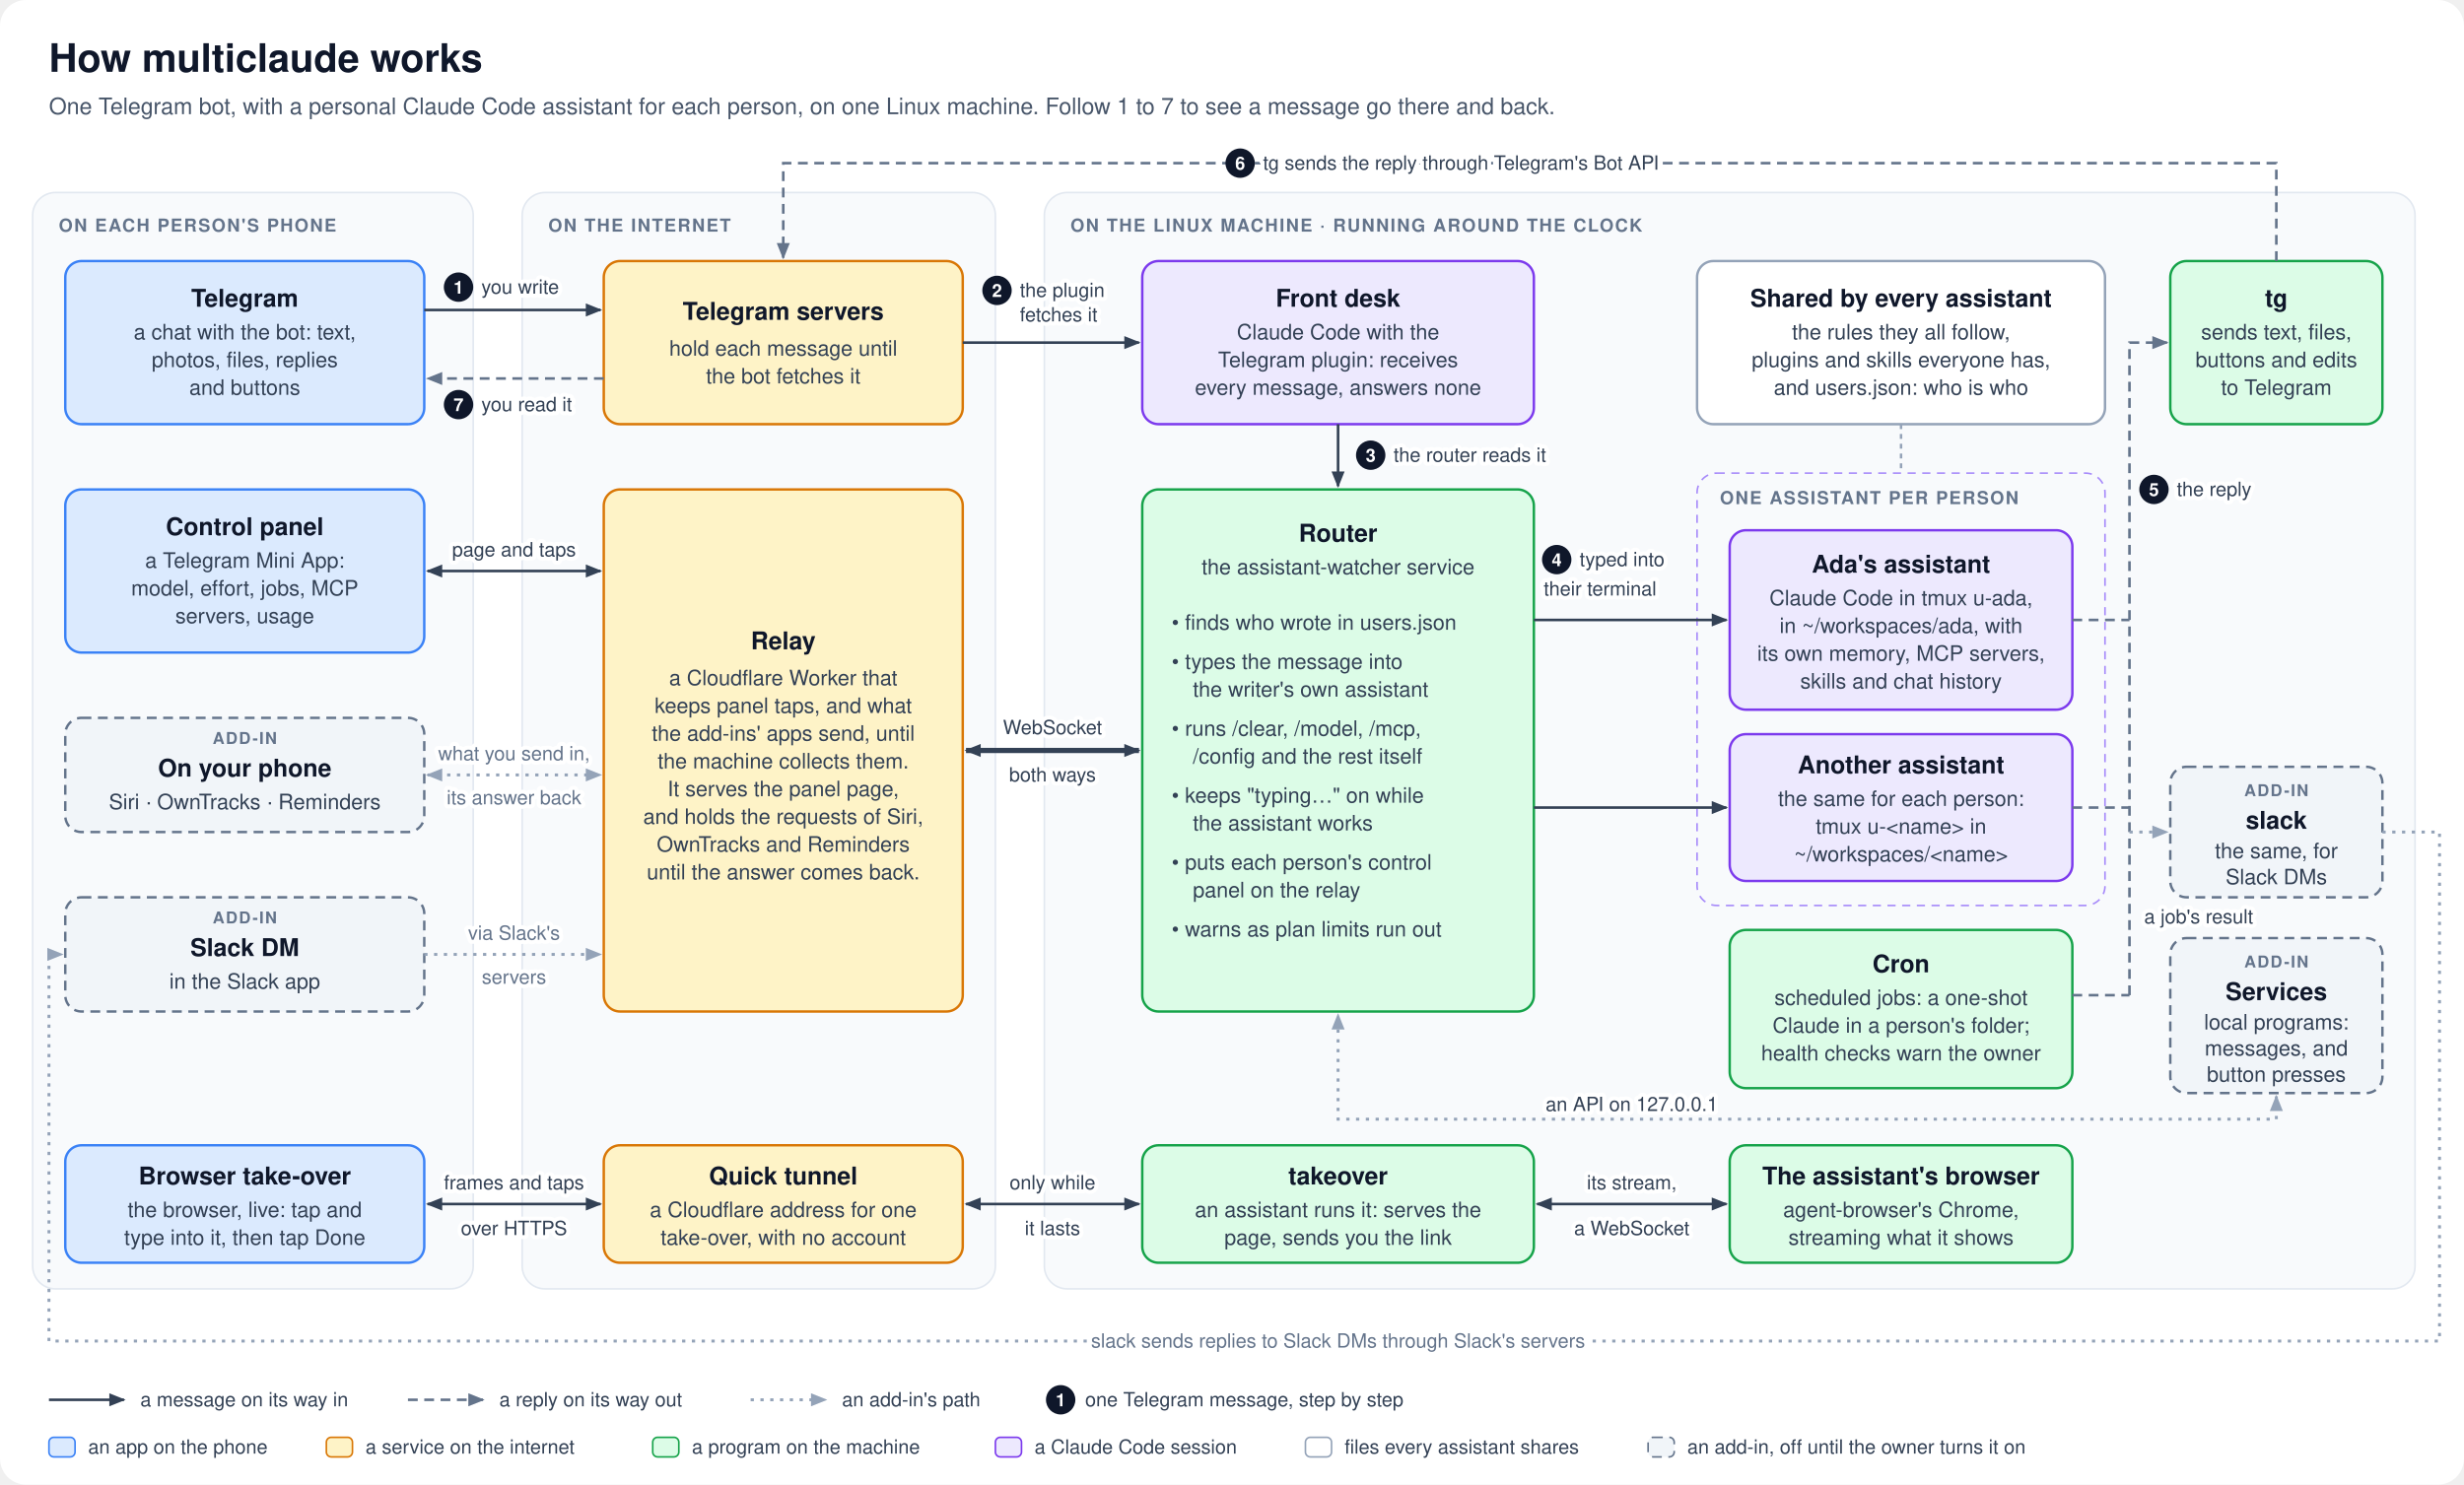
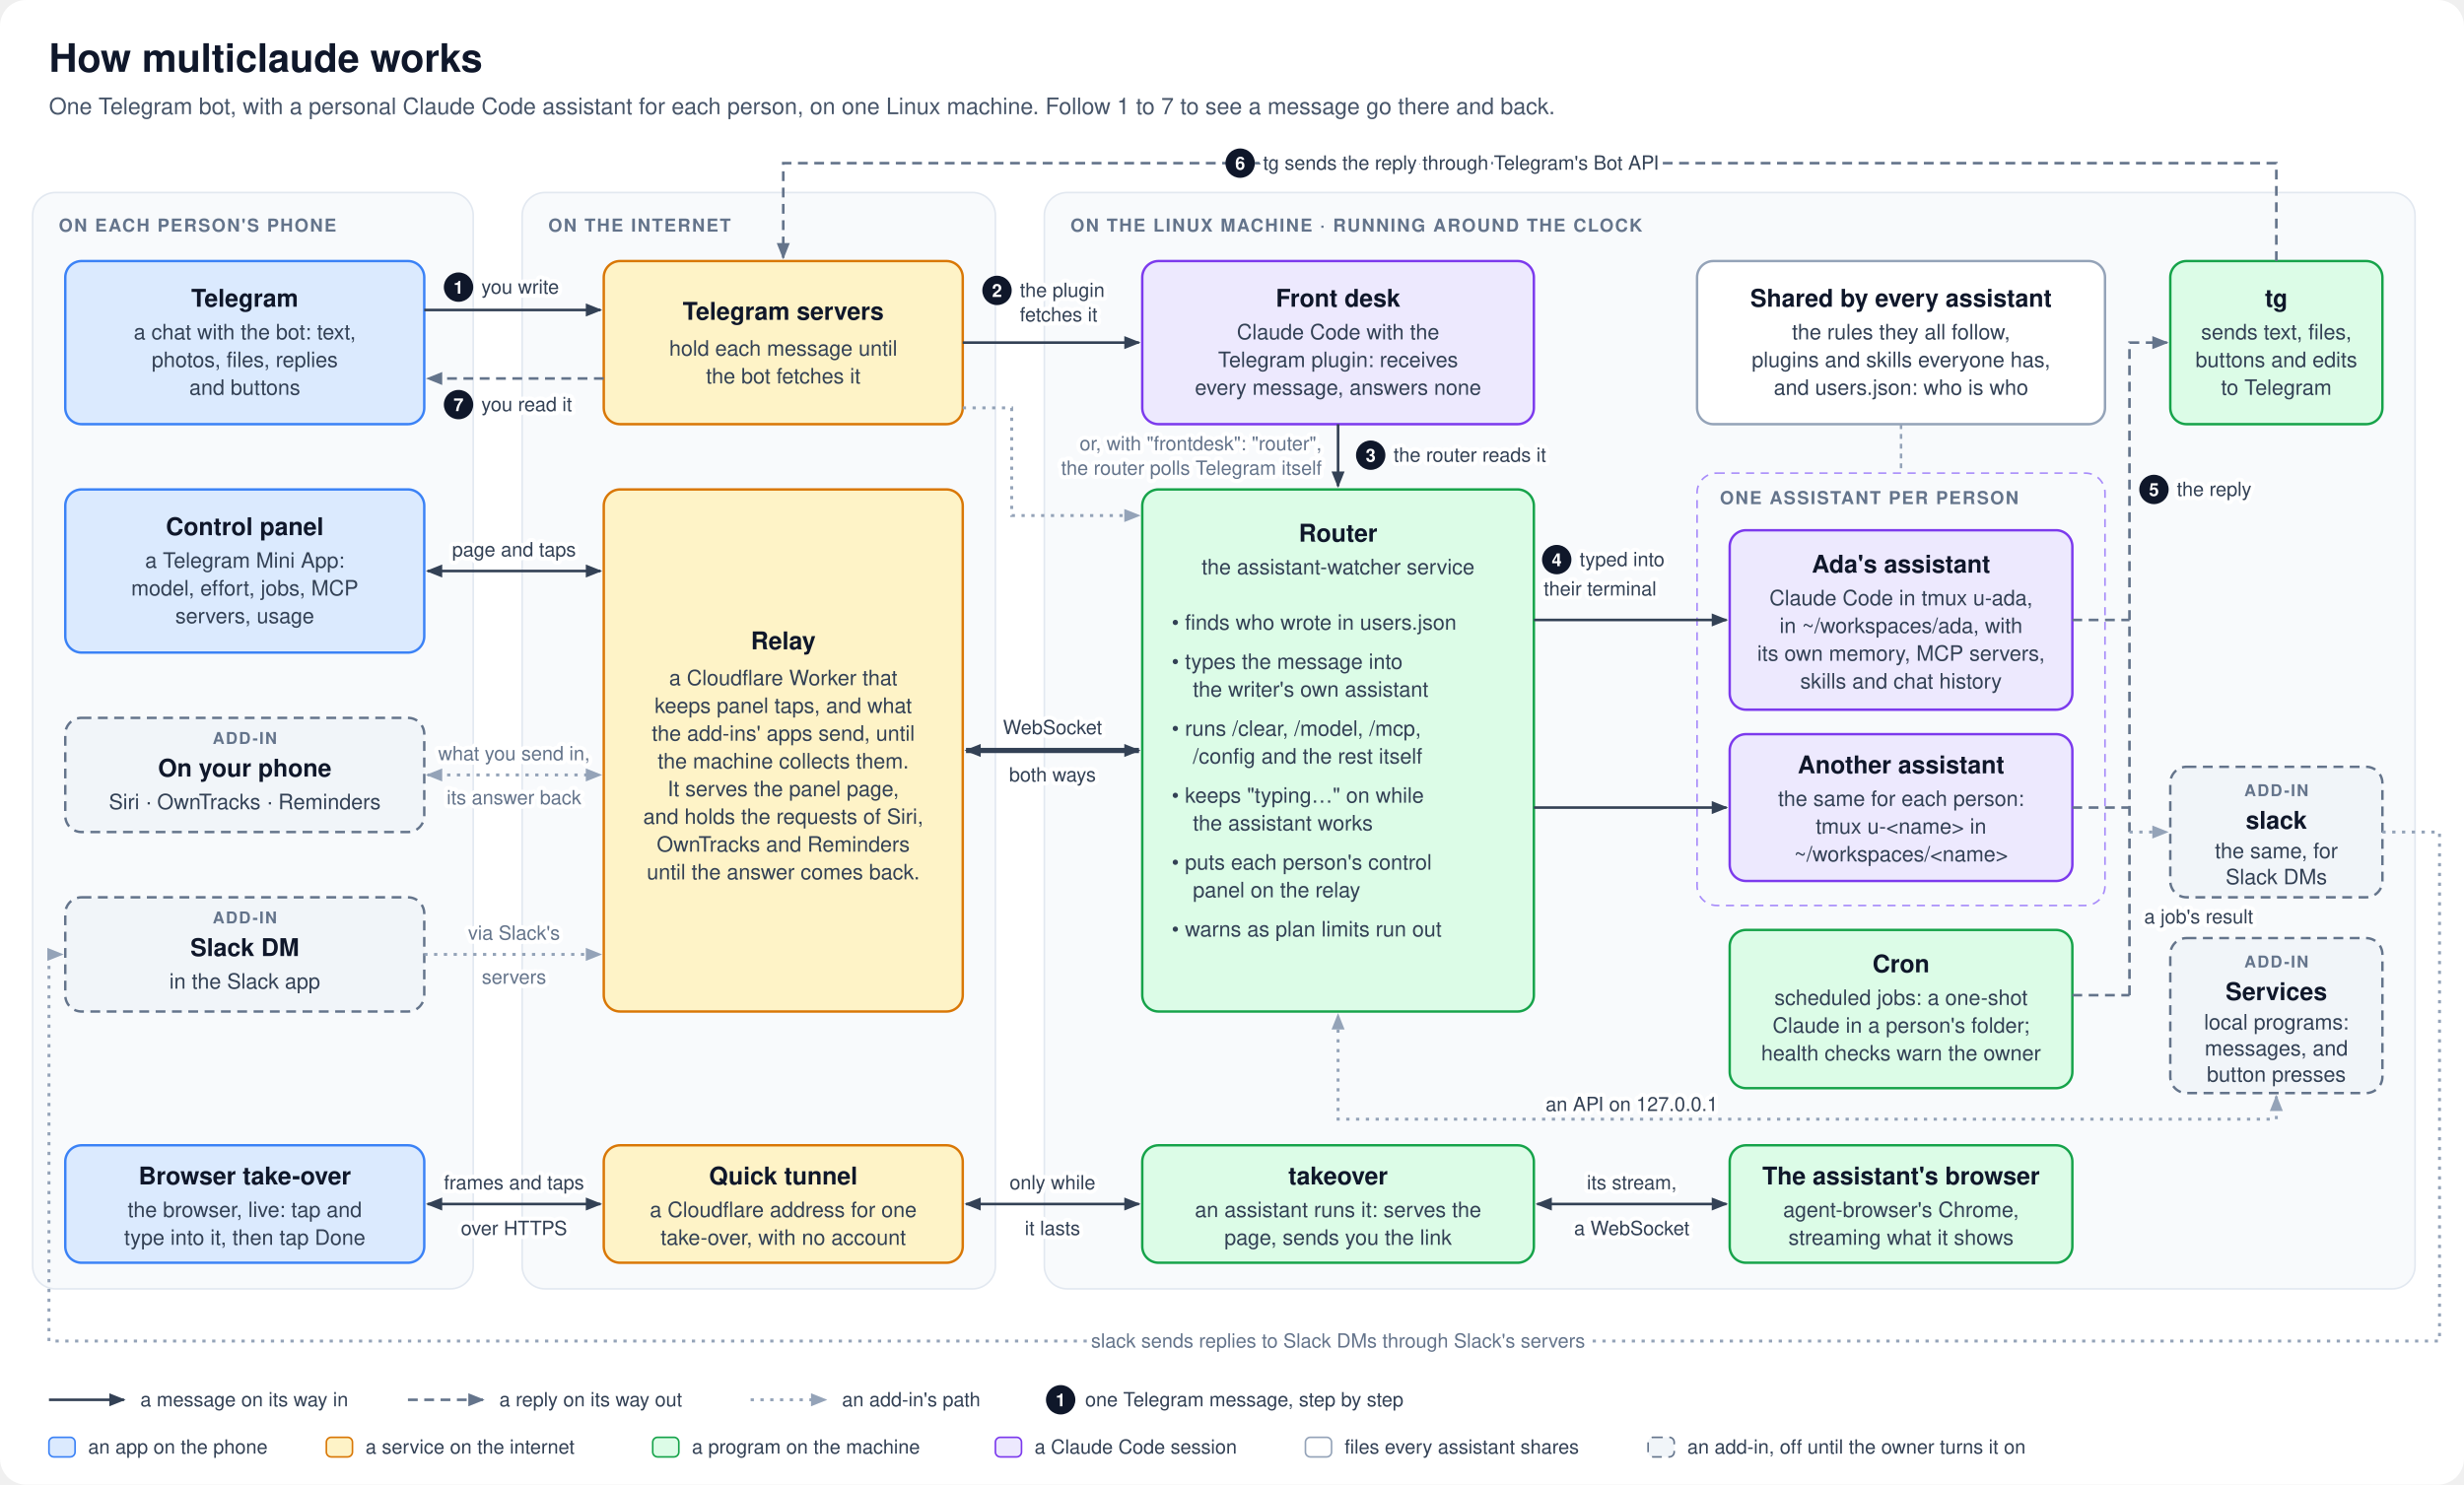
<svg xmlns="http://www.w3.org/2000/svg" width="1510" height="910" viewBox="0 0 1510 910" role="img" aria-labelledby="title desc">
  <defs>
    <marker id="in" viewBox="0 0 10 10" refX="9" refY="5" markerWidth="10" markerHeight="10" markerUnits="userSpaceOnUse" orient="auto-start-reverse">
      <path d="M0,1 L10,5 L0,9 z" fill="#334155" />
    </marker>
    <marker id="out" viewBox="0 0 10 10" refX="9" refY="5" markerWidth="10" markerHeight="10" markerUnits="userSpaceOnUse" orient="auto-start-reverse">
      <path d="M0,1 L10,5 L0,9 z" fill="#64748b" />
    </marker>
    <marker id="opt" viewBox="0 0 10 10" refX="9" refY="5" markerWidth="10" markerHeight="10" markerUnits="userSpaceOnUse" orient="auto-start-reverse">
      <path d="M0,1 L10,5 L0,9 z" fill="#94a3b8" />
    </marker>
    <style>
      text { font-family: -apple-system, BlinkMacSystemFont, "Segoe UI", Helvetica, Arial, "Liberation Sans", sans-serif; fill: #0f172a; }
      .title { font-size: 24px; font-weight: 700; }
      .subtitle { font-size: 14px; fill: #475569; }
      .band { fill: #f8fafc; stroke: #e2e8f0; }
      .band-label { font-size: 11px; font-weight: 700; letter-spacing: 0.08em; fill: #64748b; }
      .group { fill: none; stroke: #a78bfa; stroke-dasharray: 5 4; }
      rect.app { fill: #dbeafe; stroke: #3b82f6; }
      rect.cloud { fill: #fef3c7; stroke: #d97706; }
      rect.program { fill: #dcfce7; stroke: #16a34a; }
      rect.claude { fill: #ede9fe; stroke: #7c3aed; }
      rect.shared { fill: #ffffff; stroke: #94a3b8; }
      rect.addin { fill: #f1f5f9; stroke: #64748b; stroke-dasharray: 6 4; }
      .box rect { stroke-width: 1.5; }
      .box text { font-size: 13px; fill: #334155; text-anchor: middle; }
      .box text.name { font-size: 15px; font-weight: 700; fill: #0f172a; }
      .box text.bullet { text-anchor: start; }
      .box text.tag { font-size: 10px; font-weight: 700; letter-spacing: 0.08em; fill: #64748b; }
      .in { fill: none; stroke: #334155; stroke-width: 1.6; }
      .in.thick { stroke-width: 3.2; }
      .out { fill: none; stroke: #64748b; stroke-width: 1.6; stroke-dasharray: 6 4; }
      .opt { fill: none; stroke: #94a3b8; stroke-width: 1.8; stroke-dasharray: 2 4; }
      .tie { fill: none; stroke: #94a3b8; stroke-width: 1.5; stroke-dasharray: 3 3; }
      .label { font-size: 12px; fill: #334155; paint-order: stroke; stroke: #ffffff; stroke-width: 5px; stroke-linejoin: round; }
      .label.middle { text-anchor: middle; }
      .label.faint { fill: #64748b; }
      .step circle { fill: #0f172a; }
      .step text { font-size: 11px; font-weight: 700; fill: #ffffff; text-anchor: middle; }
      .legend { font-size: 12px; fill: #334155; }
    </style>
  </defs>
  <rect width="1510" height="910" rx="16" fill="#ffffff" />
  <text class="title" x="30" y="44">How multiclaude works</text>
  <text class="subtitle" x="30" y="70">One Telegram bot, with a personal Claude Code assistant for each person, on one Linux machine. Follow 1 to 7 to see a message go there and back.</text>
  <rect class="band" x="20" y="118" width="270" height="672" rx="14" />
  <text class="band-label" x="36" y="142">ON EACH PERSON'S PHONE</text>
  <rect class="band" x="320" y="118" width="290" height="672" rx="14" />
  <text class="band-label" x="336" y="142">ON THE INTERNET</text>
  <rect class="band" x="640" y="118" width="840" height="672" rx="14" />
  <text class="band-label" x="656" y="142">ON THE LINUX MACHINE · RUNNING AROUND THE CLOCK</text>
  <rect class="group" x="1040" y="290" width="250" height="265" rx="12" />
  <text class="band-label" x="1054" y="309">ONE ASSISTANT PER PERSON</text>
  <g class="box">
    <rect class="app" x="40" y="160" width="220" height="100" rx="10" />
    <text class="name" x="150" y="188">Telegram</text>
    <text x="150" y="208">a chat with the bot: text,</text>
    <text x="150" y="225">photos, files, replies</text>
    <text x="150" y="242">and buttons</text>
  </g>
  <g class="box">
    <rect class="app" x="40" y="300" width="220" height="100" rx="10" />
    <text class="name" x="150" y="328">Control panel</text>
    <text x="150" y="348">a Telegram Mini App:</text>
    <text x="150" y="365">model, effort, jobs, MCP</text>
    <text x="150" y="382">servers, usage</text>
  </g>
  <g class="box">
    <rect class="addin" x="40" y="440" width="220" height="70" rx="10" />
    <text class="tag" x="150" y="456">ADD-IN</text>
    <text class="name" x="150" y="476">On your phone</text>
    <text x="150" y="496">Siri · OwnTracks · Reminders</text>
  </g>
  <g class="box">
    <rect class="addin" x="40" y="550" width="220" height="70" rx="10" />
    <text class="tag" x="150" y="566">ADD-IN</text>
    <text class="name" x="150" y="586">Slack DM</text>
    <text x="150" y="606">in the Slack app</text>
  </g>
  <g class="box">
    <rect class="cloud" x="370" y="160" width="220" height="100" rx="10" />
    <text class="name" x="480" y="196">Telegram servers</text>
    <text x="480" y="218">hold each message until</text>
    <text x="480" y="235">the bot fetches it</text>
  </g>
  <g class="box">
    <rect class="cloud" x="370" y="300" width="220" height="320" rx="10" />
    <text class="name" x="480" y="398">Relay</text>
    <text x="480" y="420">a Cloudflare Worker that</text>
    <text x="480" y="437">keeps panel taps, and what</text>
    <text x="480" y="454">the add-ins' apps send, until</text>
    <text x="480" y="471">the machine collects them.</text>
    <text x="480" y="488">It serves the panel page,</text>
    <text x="480" y="505">and holds the requests of Siri,</text>
    <text x="480" y="522">OwnTracks and Reminders</text>
    <text x="480" y="539">until the answer comes back.</text>
  </g>
  <g class="box">
    <rect class="claude" x="700" y="160" width="240" height="100" rx="10" />
    <text class="name" x="820" y="188">Front desk</text>
    <text x="820" y="208">Claude Code with the</text>
    <text x="820" y="225">Telegram plugin: receives</text>
    <text x="820" y="242">every message, answers none</text>
  </g>
  <g class="box">
    <rect class="program" x="700" y="300" width="240" height="320" rx="10" />
    <text class="name" x="820" y="332">Router</text>
    <text x="820" y="352">the assistant-watcher service</text>
    <text class="bullet" x="718" y="386">• finds who wrote in users.json</text>
    <text class="bullet" x="718" y="410">• types the message into</text>
    <text class="bullet" x="731" y="427">the writer's own assistant</text>
    <text class="bullet" x="718" y="451">• runs /clear, /model, /mcp,</text>
    <text class="bullet" x="731" y="468">/config and the rest itself</text>
    <text class="bullet" x="718" y="492">• keeps "typing…" on while</text>
    <text class="bullet" x="731" y="509">the assistant works</text>
    <text class="bullet" x="718" y="533">• puts each person's control</text>
    <text class="bullet" x="731" y="550">panel on the relay</text>
    <text class="bullet" x="718" y="574">• warns as plan limits run out</text>
  </g>
  <g class="box">
    <rect class="shared" x="1040" y="160" width="250" height="100" rx="10" />
    <text class="name" x="1165" y="188">Shared by every assistant</text>
    <text x="1165" y="208">the rules they all follow,</text>
    <text x="1165" y="225">plugins and skills everyone has,</text>
    <text x="1165" y="242">and users.json: who is who</text>
  </g>
  <g class="box">
    <rect class="claude" x="1060" y="325" width="210" height="110" rx="10" />
    <text class="name" x="1165" y="351">Ada's assistant</text>
    <text x="1165" y="371">Claude Code in tmux u-ada,</text>
    <text x="1165" y="388">in ~/workspaces/ada, with</text>
    <text x="1165" y="405">its own memory, MCP servers,</text>
    <text x="1165" y="422">skills and chat history</text>
  </g>
  <g class="box">
    <rect class="claude" x="1060" y="450" width="210" height="90" rx="10" />
    <text class="name" x="1165" y="474">Another assistant</text>
    <text x="1165" y="494">the same for each person:</text>
    <text x="1165" y="511">tmux u-&lt;name&gt; in</text>
    <text x="1165" y="528">~/workspaces/&lt;name&gt;</text>
  </g>
  <g class="box">
    <rect class="program" x="1060" y="570" width="210" height="97" rx="10" />
    <text class="name" x="1165" y="596">Cron</text>
    <text x="1165" y="616">scheduled jobs: a one-shot</text>
    <text x="1165" y="633">Claude in a person's folder;</text>
    <text x="1165" y="650">health checks warn the owner</text>
  </g>
  <g class="box">
    <rect class="program" x="1330" y="160" width="130" height="100" rx="10" />
    <text class="name" x="1395" y="188">tg</text>
    <text x="1395" y="208">sends text, files,</text>
    <text x="1395" y="225">buttons and edits</text>
    <text x="1395" y="242">to Telegram</text>
  </g>
  <g class="box">
    <rect class="addin" x="1330" y="470" width="130" height="80" rx="10" />
    <text class="tag" x="1395" y="488">ADD-IN</text>
    <text class="name" x="1395" y="508">slack</text>
    <text x="1395" y="526">the same, for</text>
    <text x="1395" y="542">Slack DMs</text>
  </g>
  <path class="in" d="M260,190 H368" marker-end="url(#in)" />
  <g class="step">
    <circle cx="281" cy="176" r="9" />
    <text x="281" y="180">1</text>
  </g>
  <text class="label" x="295" y="180">you write</text>
  <path class="in" d="M590,210 H698" marker-end="url(#in)" />
  <g class="step">
    <circle cx="611" cy="178" r="9" />
    <text x="611" y="182">2</text>
  </g>
  <text class="label" x="625" y="182">the plugin</text>
  <text class="label" x="625" y="197">fetches it</text>
  <path class="in" d="M820,260 V298" marker-end="url(#in)" />
  <g class="step">
    <circle cx="840" cy="279" r="9" />
    <text x="840" y="283">3</text>
  </g>
  <text class="label" x="854" y="283">the router reads it</text>
+   <path class="opt" d="M590,250 H620 V316 H698" marker-end="url(#opt)" />
+   <text class="label faint" x="810" y="276" text-anchor="end">or, with "frontdesk": "router",</text>
+   <text class="label faint" x="810" y="291" text-anchor="end">the router polls Telegram itself</text>
  <path class="in" d="M940,380 H1058" marker-end="url(#in)" />
  <g class="step">
    <circle cx="954" cy="343" r="9" />
    <text x="954" y="347">4</text>
  </g>
  <text class="label" x="968" y="347">typed into</text>
  <text class="label" x="946" y="365">their terminal</text>
  <path class="in" d="M940,495 H1058" marker-end="url(#in)" />
  <path class="out" d="M1270,380 H1305" />
  <path class="out" d="M1270,495 H1305" />
  <path class="out" d="M1270,610 H1305" />
  <path class="out" d="M1305,610 V210 H1328" marker-end="url(#out)" />
  <g class="step">
    <circle cx="1320" cy="300" r="9" />
    <text x="1320" y="304">5</text>
  </g>
  <text class="label" x="1334" y="304">the reply</text>
  <text class="label" x="1314" y="566">a job's result</text>
  <path class="out" d="M1395,160 V100 H480 V158" marker-end="url(#out)" />
  <g class="step">
    <circle cx="760" cy="100" r="9" />
    <text x="760" y="104">6</text>
  </g>
  <text class="label" x="774" y="104">tg sends the reply through Telegram's Bot API</text>
  <path class="out" d="M370,232 H262" marker-end="url(#out)" />
  <g class="step">
    <circle cx="281" cy="248" r="9" />
    <text x="281" y="252">7</text>
  </g>
  <text class="label" x="295" y="252">you read it</text>
  <path class="in" d="M262,350 H368" marker-start="url(#in)" marker-end="url(#in)" />
  <text class="label middle" x="315" y="341">page and taps</text>
  <path class="in thick" d="M592,460 H698" marker-start="url(#in)" marker-end="url(#in)" />
  <text class="label middle" x="645" y="450">WebSocket</text>
  <text class="label middle" x="645" y="479">both ways</text>
  <path class="opt" d="M262,475 H368" marker-start="url(#opt)" marker-end="url(#opt)" />
  <text class="label middle faint" x="315" y="466">what you send in,</text>
  <text class="label middle faint" x="315" y="493">its answer back</text>
  <path class="opt" d="M260,585 H368" marker-end="url(#opt)" />
  <text class="label middle faint" x="315" y="576">via Slack's</text>
  <text class="label middle faint" x="315" y="603">servers</text>
  <path class="opt" d="M1305,510 H1328" marker-end="url(#opt)" />
  <path class="opt" d="M1460,510 H1495 V822 H30 V585 H38" marker-end="url(#opt)" />
  <text class="label middle faint" x="820" y="826">slack sends replies to Slack DMs through Slack's servers</text>
  <path class="tie" d="M1165,260 V290" />
  <g class="box">
    <rect class="addin" x="1330" y="575" width="130" height="95" rx="10" />
    <text class="tag" x="1395" y="593">ADD-IN</text>
    <text class="name" x="1395" y="613">Services</text>
    <text x="1395" y="631">local programs:</text>
    <text x="1395" y="647">messages, and</text>
    <text x="1395" y="663">button presses</text>
  </g>
  <path class="opt" d="M1395,672 V686 H820 V622" marker-start="url(#opt)" marker-end="url(#opt)" />
  <text class="label middle" x="1000" y="681">an API on 127.0.0.1</text>
  <g class="box">
    <rect class="app" x="40" y="702" width="220" height="72" rx="10" />
    <text class="name" x="150" y="726">Browser take-over</text>
    <text x="150" y="746">the browser, live: tap and</text>
    <text x="150" y="763">type into it, then tap Done</text>
  </g>
  <g class="box">
    <rect class="cloud" x="370" y="702" width="220" height="72" rx="10" />
    <text class="name" x="480" y="726">Quick tunnel</text>
    <text x="480" y="746">a Cloudflare address for one</text>
    <text x="480" y="763">take-over, with no account</text>
  </g>
  <g class="box">
    <rect class="program" x="700" y="702" width="240" height="72" rx="10" />
    <text class="name" x="820" y="726">takeover</text>
    <text x="820" y="746">an assistant runs it: serves the</text>
    <text x="820" y="763">page, sends you the link</text>
  </g>
  <g class="box">
    <rect class="program" x="1060" y="702" width="210" height="72" rx="10" />
    <text class="name" x="1165" y="726">The assistant's browser</text>
    <text x="1165" y="746">agent-browser's Chrome,</text>
    <text x="1165" y="763">streaming what it shows</text>
  </g>
  <path class="in" d="M262,738 H368" marker-start="url(#in)" marker-end="url(#in)" />
  <text class="label middle" x="315" y="729">frames and taps</text>
  <text class="label middle" x="315" y="757">over HTTPS</text>
  <path class="in" d="M592,738 H698" marker-start="url(#in)" marker-end="url(#in)" />
  <text class="label middle" x="645" y="729">only while</text>
  <text class="label middle" x="645" y="757">it lasts</text>
  <path class="in" d="M942,738 H1058" marker-start="url(#in)" marker-end="url(#in)" />
  <text class="label middle" x="1000" y="729">its stream,</text>
  <text class="label middle" x="1000" y="757">a WebSocket</text>
  <path class="in" d="M30,858 H76" marker-end="url(#in)" />
  <text class="legend" x="86" y="862">a message on its way in</text>
  <path class="out" d="M250,858 H296" marker-end="url(#out)" />
  <text class="legend" x="306" y="862">a reply on its way out</text>
  <path class="opt" d="M460,858 H506" marker-end="url(#opt)" />
  <text class="legend" x="516" y="862">an add-in's path</text>
  <g class="step">
    <circle cx="650" cy="858" r="9" />
    <text x="650" y="862">1</text>
  </g>
  <text class="legend" x="665" y="862">one Telegram message, step by step</text>
  <rect class="app" x="30" y="881" width="16" height="12" rx="3" />
  <text class="legend" x="54" y="891">an app on the phone</text>
  <rect class="cloud" x="200" y="881" width="16" height="12" rx="3" />
  <text class="legend" x="224" y="891">a service on the internet</text>
  <rect class="program" x="400" y="881" width="16" height="12" rx="3" />
  <text class="legend" x="424" y="891">a program on the machine</text>
  <rect class="claude" x="610" y="881" width="16" height="12" rx="3" />
  <text class="legend" x="634" y="891">a Claude Code session</text>
  <rect class="shared" x="800" y="881" width="16" height="12" rx="3" />
  <text class="legend" x="824" y="891">files every assistant shares</text>
  <rect class="addin" x="1010" y="881" width="16" height="12" rx="3" />
  <text class="legend" x="1034" y="891">an add-in, off until the owner turns it on</text>
</svg>
